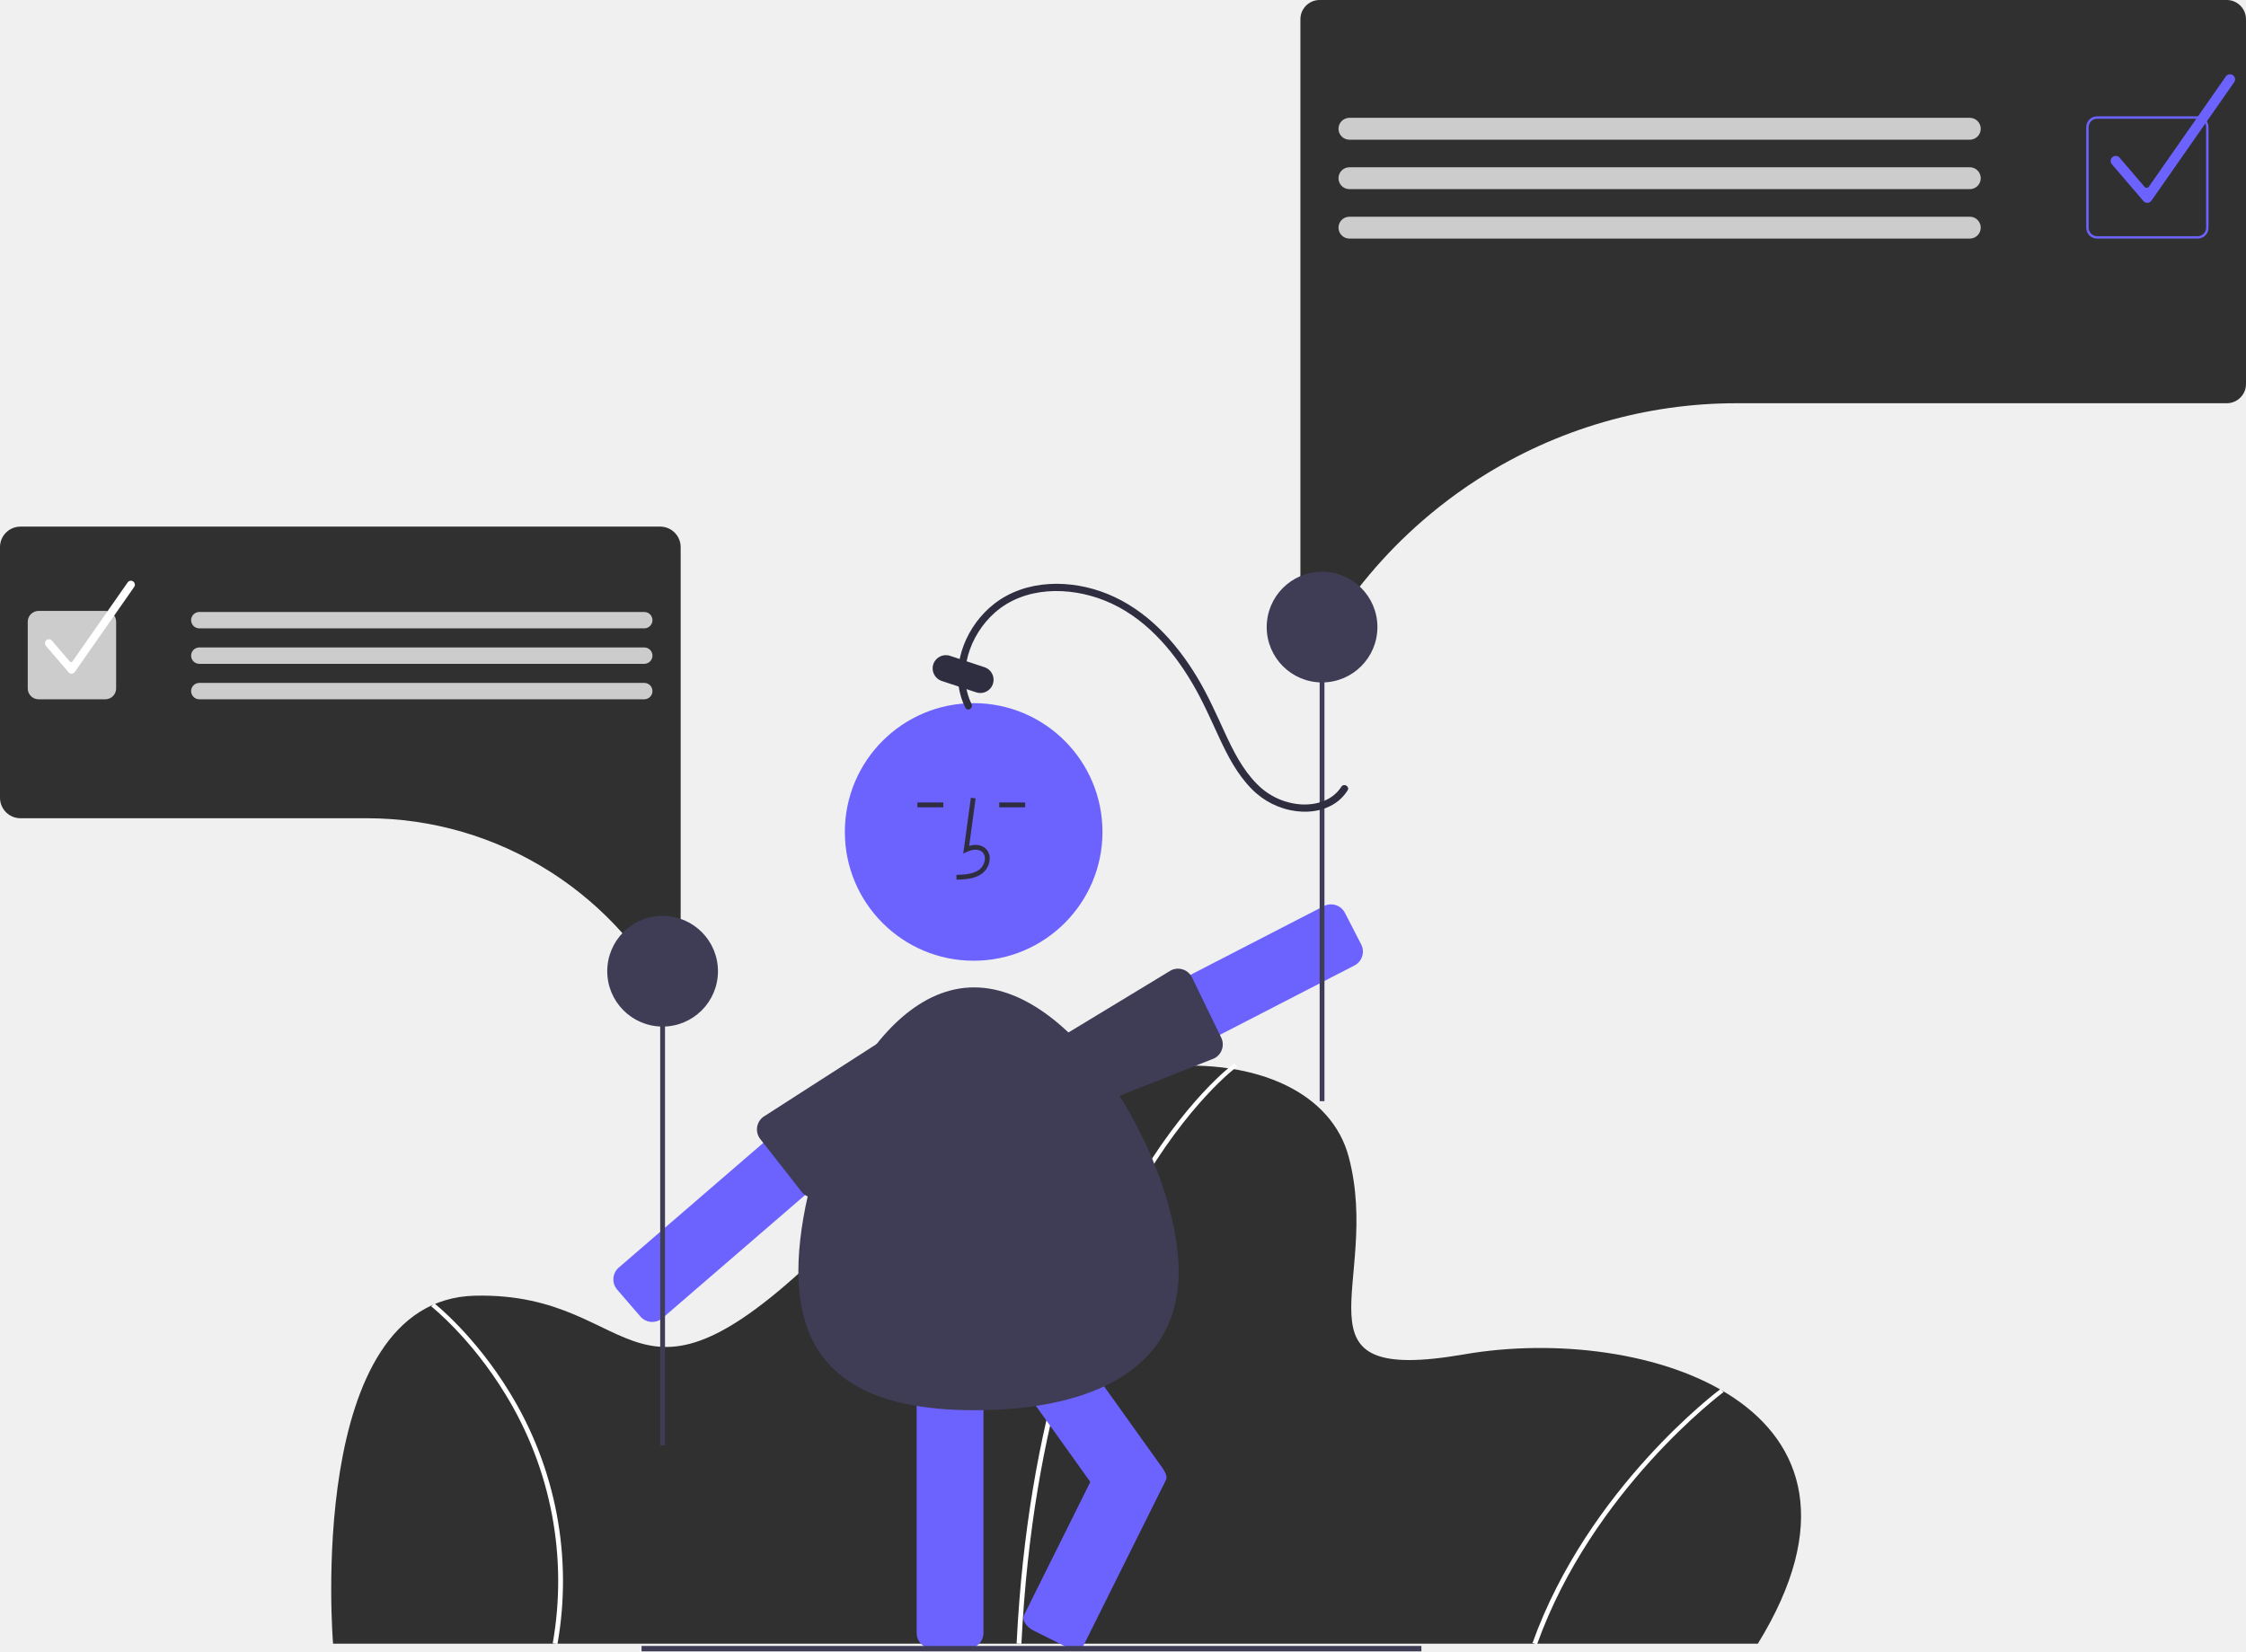
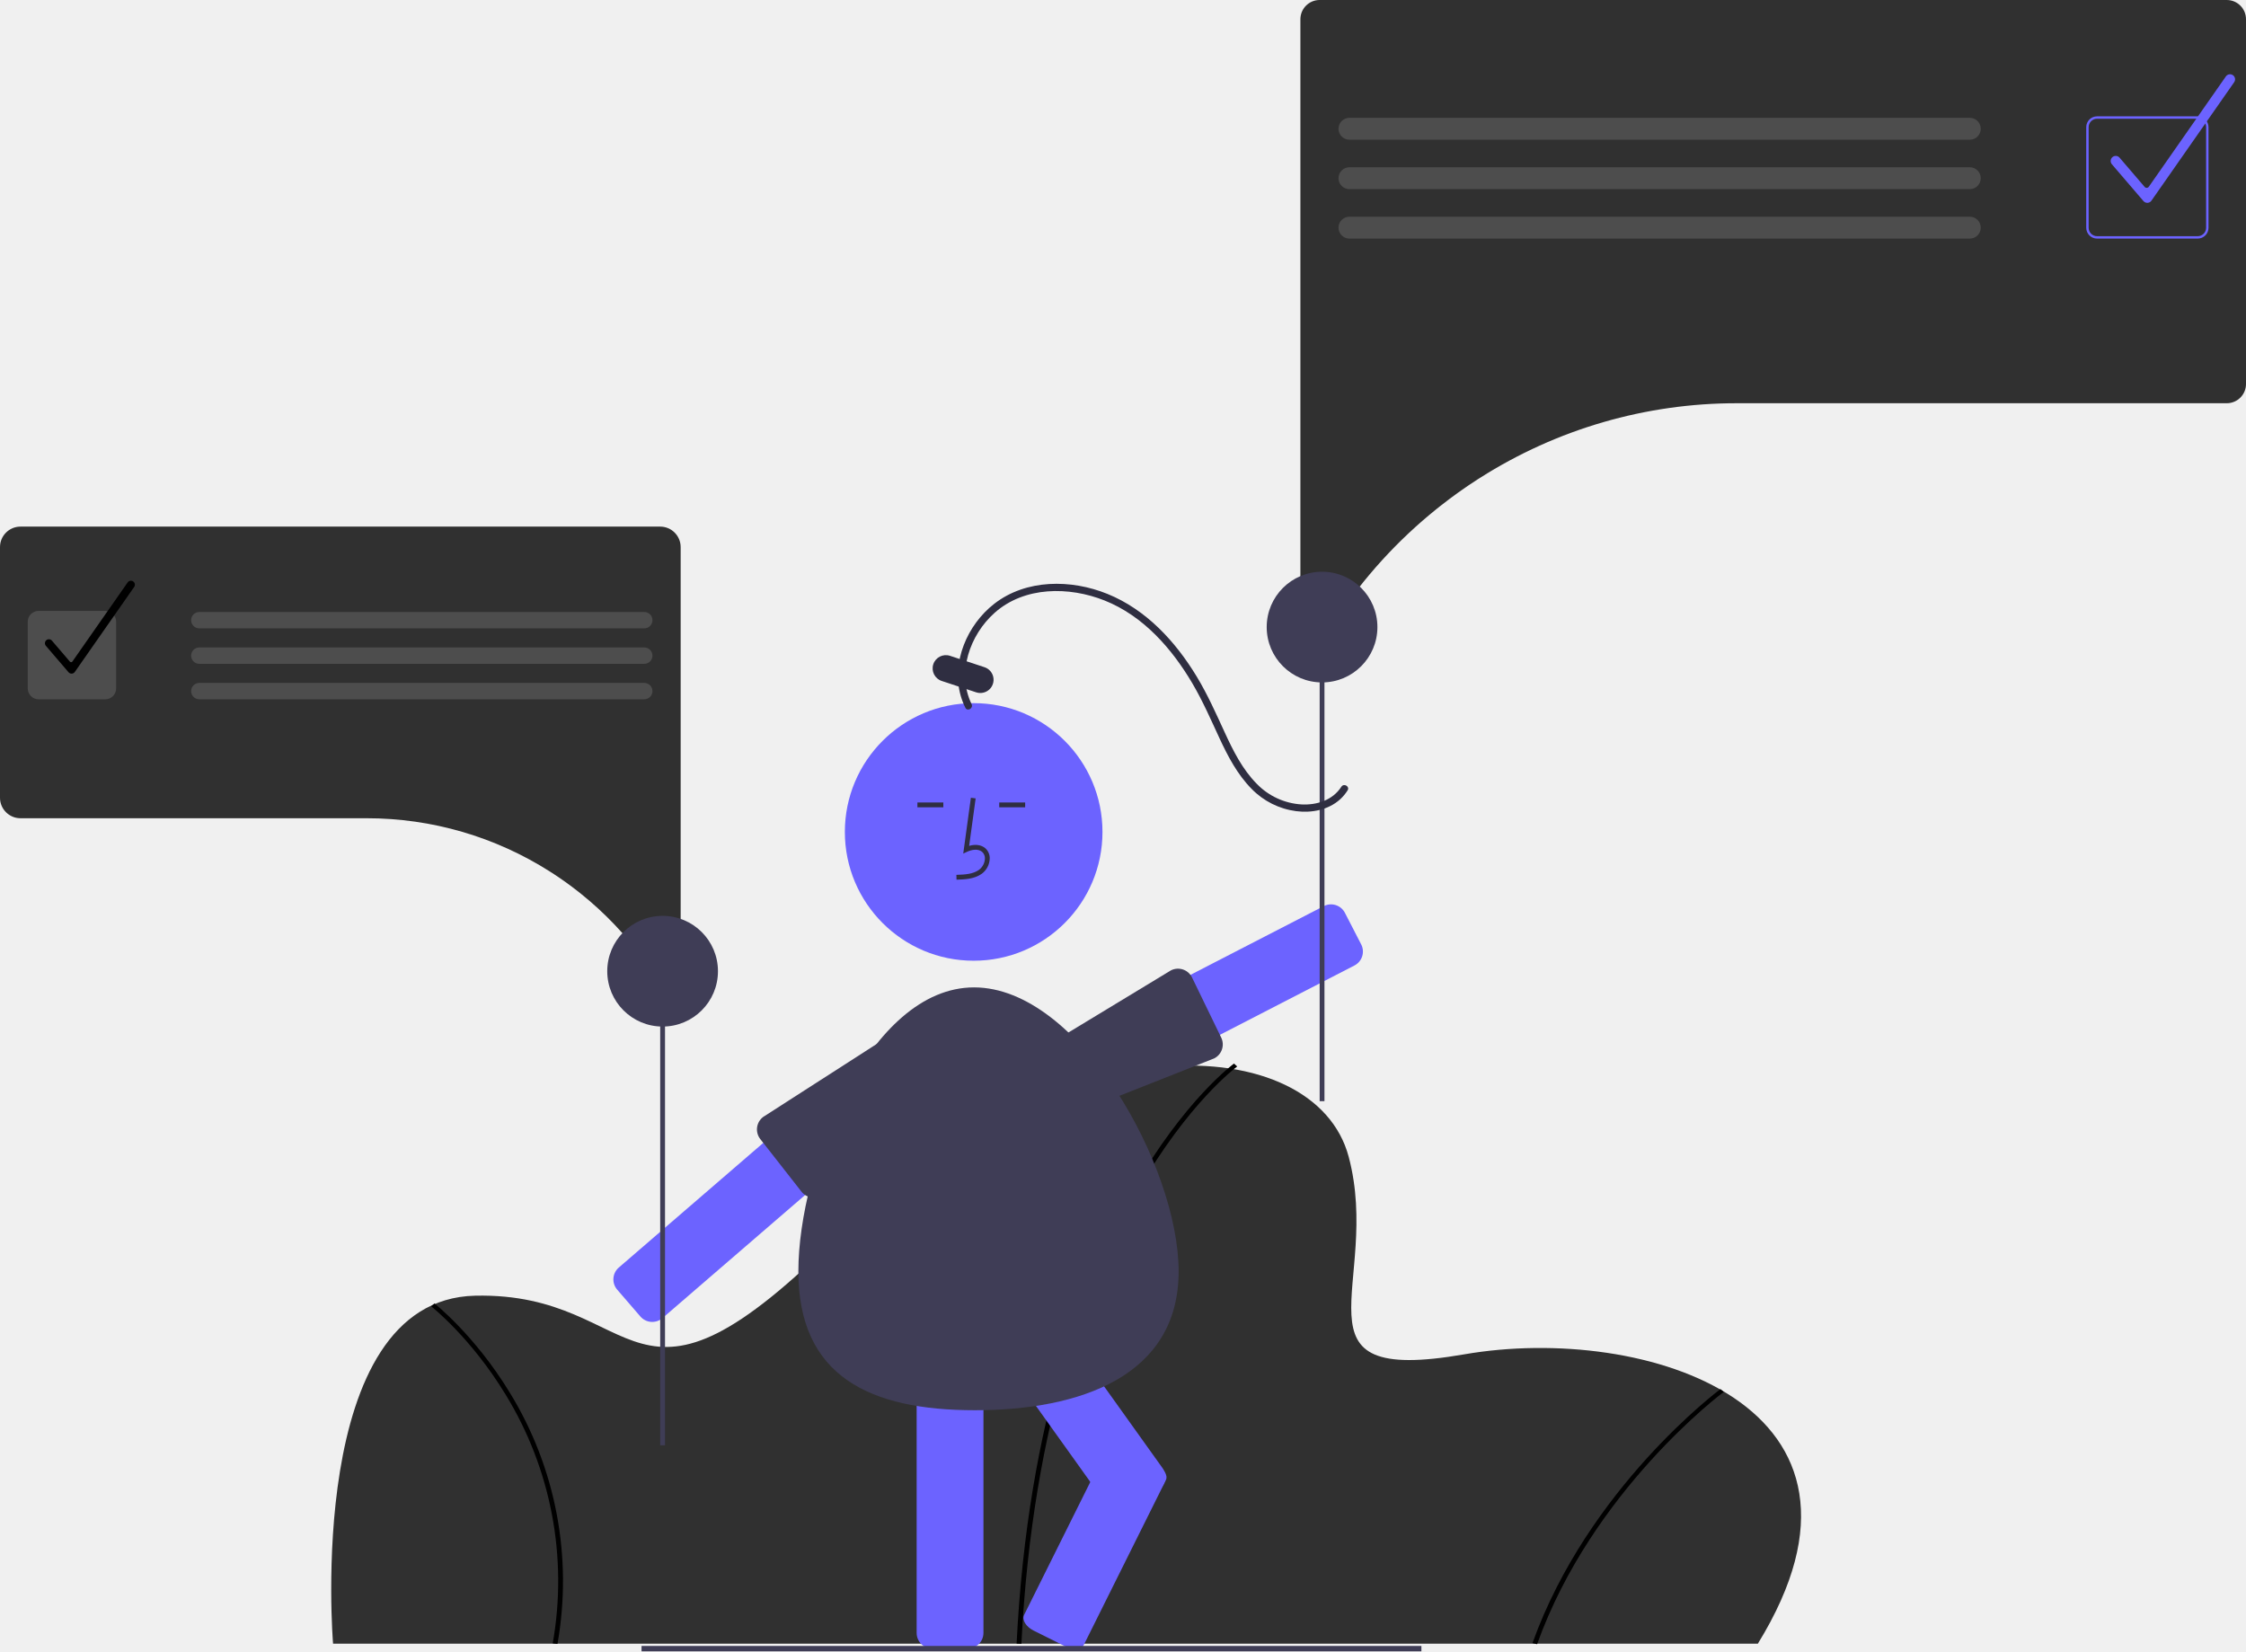
<svg xmlns="http://www.w3.org/2000/svg" id="f3f3bb53-0d5a-4802-9841-c6fb61a45740" data-name="Layer 1" width="933.205" height="686.191" viewBox="0 0 933.205 686.191">
  <path d="M863.785,789.904h-592s-12-142.967,59-144.592,63,63.361,152-25.994,197-84.481,211-31.68-27,95.041,48,82.044S924.785,690.802,863.785,789.904Z" transform="translate(-133.3975 -106.9044)" fill="#303030" />
-   <path d="M557.792,789.937l-1.998-.065c4.66-94.129,28.928-154.607,48.466-188.766,21.214-37.091,41.656-52.106,41.86-52.253l1.329,1.214c-.201.146-20.405,15.012-41.449,51.852C586.571,635.933,562.435,696.163,557.792,789.937Z" transform="translate(-133.3975 -106.9044)" fill="#fff" />
-   <path d="M772.052,790.131l-1.92-.454c23.119-64.46,77.562-105.158,78.109-105.562l1.344,1.203C849.042,685.719,795.007,726.129,772.052,790.131Z" transform="translate(-133.3975 -106.9044)" fill="#fff" />
-   <path d="M365.028,790.016l-1.981-.224A148.368,148.368,0,0,0,343.454,686.37c-14.366-23.622-30.757-36.524-30.921-36.652l1.384-1.172c.167.129,16.811,13.229,31.33,37.105A149.73,149.73,0,0,1,365.028,790.016Z" transform="translate(-133.3975 -106.9044)" fill="#fff" />
+   <path d="M557.792,789.937l-1.998-.065c4.66-94.129,28.928-154.607,48.466-188.766,21.214-37.091,41.656-52.106,41.86-52.253l1.329,1.214c-.201.146-20.405,15.012-41.449,51.852C586.571,635.933,562.435,696.163,557.792,789.937Z" transform="translate(-133.3975 -106.9044)" fill="#000" />
+   <path d="M772.052,790.131l-1.92-.454c23.119-64.46,77.562-105.158,78.109-105.562l1.344,1.203C849.042,685.719,795.007,726.129,772.052,790.131Z" transform="translate(-133.3975 -106.9044)" fill="#000" />
+   <path d="M365.028,790.016l-1.981-.224A148.368,148.368,0,0,0,343.454,686.37c-14.366-23.622-30.757-36.524-30.921-36.652l1.384-1.172c.167.129,16.811,13.229,31.33,37.105A149.73,149.73,0,0,1,365.028,790.016Z" transform="translate(-133.3975 -106.9044)" fill="#000" />
  <path d="M492.804,553.924l9.643,11.174a6.508,6.508,0,0,1-.674,9.168l-93.13,80.369a6.508,6.508,0,0,1-9.168-.674l-9.643-11.174a6.508,6.508,0,0,1,.674-9.168L483.637,553.25A6.508,6.508,0,0,1,492.804,553.924Z" transform="translate(-133.3975 -106.9044)" fill="#6c63ff" />
  <path d="M578.076,561.666l-6.763-13.118a6.508,6.508,0,0,1,2.799-8.756l109.337-56.371a6.508,6.508,0,0,1,8.756,2.799l6.763,13.118a6.508,6.508,0,0,1-2.799,8.756L586.832,564.465A6.508,6.508,0,0,1,578.076,561.666Z" transform="translate(-133.3975 -106.9044)" fill="#6c63ff" />
  <path d="M569.089,546.62c.547-1.648,1.211-6.582,2.763-7.361l48.078-29.139a6.499,6.499,0,0,1,8.725,2.893l12.115,24.973-0.0 0a6.506,6.506,0,0,1-2.892,8.725L584.797,567.665a6.509,6.509,0,0,1-8.726-2.893L569.45,551.582a6.448,6.448,0,0,1-.504-4.466C568.987,546.95,569.034,546.784,569.089,546.62Z" transform="translate(-133.3975 -106.9044)" fill="#3f3d56" />
  <rect x="548.31" y="260.573" width="2" height="197" fill="#3f3d56" />
  <path d="M673.708,114.904V360.106a7.999,7.999,0,0,0,14.708,4.35,200.18,200.18,0,0,1,41.979-46.14c.489-.401.987-.794,1.484-1.179q7.412-5.848,15.377-10.981c.345-.217.69-.441,1.035-.65a198.475,198.475,0,0,1,106.909-31.043h203.403a8,8,0,0,0,8-8V114.904a8,8,0,0,0-8-8H681.708A8,8,0,0,0,673.708,114.904Z" transform="translate(-133.3975 -106.9044)" fill="#303030" />
-   <path d="M951.845,164.958H694.083a4.547,4.547,0,0,1,0-9.094h257.763a4.547,4.547,0,1,1,0,9.094Z" transform="translate(-133.3975 -106.9044)" fill="#ccc" />
-   <path d="M951.845,185.505H694.083a4.547,4.547,0,0,1,0-9.095h257.763a4.547,4.547,0,1,1,0,9.095Z" transform="translate(-133.3975 -106.9044)" fill="#ccc" />
-   <path d="M951.845,206.051H694.083a4.547,4.547,0,0,1,0-9.094h257.763a4.547,4.547,0,1,1,0,9.094Z" transform="translate(-133.3975 -106.9044)" fill="#ccc" />
+   <path d="M951.845,164.958H694.083a4.547,4.547,0,0,1,0-9.094h257.763a4.547,4.547,0,1,1,0,9.094Z" transform="translate(-133.3975 -106.9044)" fill="#4d4d4d" />
+   <path d="M951.845,185.505H694.083a4.547,4.547,0,0,1,0-9.095h257.763a4.547,4.547,0,1,1,0,9.095Z" transform="translate(-133.3975 -106.9044)" fill="#4d4d4d" />
+   <path d="M951.845,206.051H694.083a4.547,4.547,0,0,1,0-9.094h257.763a4.547,4.547,0,1,1,0,9.094Z" transform="translate(-133.3975 -106.9044)" fill="#4d4d4d" />
  <path d="M1046.53,206.051h-41.809a4.505,4.505,0,0,1-4.5-4.5V159.742a4.505,4.505,0,0,1,4.5-4.5h41.809a4.505,4.505,0,0,1,4.5,4.5v41.809A4.505,4.505,0,0,1,1046.53,206.051Zm-41.809-49.809a3.504,3.504,0,0,0-3.5,3.5v41.809a3.504,3.504,0,0,0,3.5,3.5h41.809a3.504,3.504,0,0,0,3.5-3.5V159.742a3.504,3.504,0,0,0-3.5-3.5Z" transform="translate(-133.3975 -106.9044)" fill="#6c63ff" />
  <path d="M1025.584,191.189a2.085,2.085,0,0,1-1.594-.734l-13.131-15.315a2.104,2.104,0,0,1,3.195-2.738l10.436,12.171a1.082,1.082,0,0,0,.892.384,1.097,1.097,0,0,0,.85-.471l32.006-45.825a2.103,2.103,0,1,1,3.449,2.408l-34.375,49.222a2.092,2.092,0,0,1-1.621.897C1025.655,191.188,1025.619,191.189,1025.584,191.189Z" transform="translate(-133.3975 -106.9044)" fill="#6c63ff" />
  <circle cx="549.31" cy="260.573" r="23" fill="#3f3d56" />
  <rect x="274.31" y="403.573" width="2" height="197" fill="#3f3d56" />
  <path d="M407.631,509.128a8.327,8.327,0,0,1-6.772-3.497,143.188,143.188,0,0,0-26.125-27.374q-.527-.431-1.058-.84c-3.521-2.778-7.219-5.419-10.994-7.852l-.263-.166c-.156-.1-.312-.198-.468-.293a141.623,141.623,0,0,0-76.185-22.193H141.898a8.51,8.51,0,0,1-8.5-8.5V334.23a8.51,8.51,0,0,1,8.5-8.5H407.708a8.51,8.51,0,0,1,8.5,8.5v166.376a8.383,8.383,0,0,1-5.879,8.089A8.712,8.712,0,0,1,407.631,509.128Z" transform="translate(-133.3975 -106.9044)" fill="#303030" />
-   <path d="M401.093,368.011H216.209a3.403,3.403,0,1,1,0-6.806H401.093a3.403,3.403,0,1,1,0,6.806Z" transform="translate(-133.3975 -106.9044)" fill="#ccc" />
-   <path d="M401.093,382.748H216.209a3.403,3.403,0,0,1,0-6.806H401.093a3.403,3.403,0,1,1,0,6.806Z" transform="translate(-133.3975 -106.9044)" fill="#ccc" />
-   <path d="M401.093,397.485H216.209a3.403,3.403,0,1,1,0-6.806H401.093a3.403,3.403,0,1,1,0,6.806Z" transform="translate(-133.3975 -106.9044)" fill="#ccc" />
-   <path d="M177.152,397.485H149.426a4.505,4.505,0,0,1-4.5-4.5V365.259a4.505,4.505,0,0,1,4.5-4.5H177.152a4.505,4.505,0,0,1,4.5,4.5v27.727A4.505,4.505,0,0,1,177.152,397.485Z" transform="translate(-133.3975 -106.9044)" fill="#ccc" />
-   <path d="M163.128,386.825a1.639,1.639,0,0,1-1.251-.577l-9.416-10.984a1.653,1.653,0,0,1,.178-2.327,1.651,1.651,0,0,1,2.328.179l7.484,8.729a.686.686,0,0,0,.525.227.65.65,0,0,0,.502-.277l22.956-32.869a1.651,1.651,0,1,1,2.707,1.891l-24.656,35.304a1.64,1.64,0,0,1-1.272.703Q163.17,386.825,163.128,386.825Z" transform="translate(-133.3975 -106.9044)" fill="#fff" />
+   <path d="M401.093,368.011H216.209a3.403,3.403,0,1,1,0-6.806H401.093a3.403,3.403,0,1,1,0,6.806Z" transform="translate(-133.3975 -106.9044)" fill="#4d4d4d" />
+   <path d="M401.093,382.748H216.209a3.403,3.403,0,0,1,0-6.806H401.093a3.403,3.403,0,1,1,0,6.806Z" transform="translate(-133.3975 -106.9044)" fill="#4d4d4d" />
+   <path d="M401.093,397.485H216.209a3.403,3.403,0,1,1,0-6.806H401.093a3.403,3.403,0,1,1,0,6.806Z" transform="translate(-133.3975 -106.9044)" fill="#4d4d4d" />
+   <path d="M177.152,397.485H149.426a4.505,4.505,0,0,1-4.5-4.5V365.259a4.505,4.505,0,0,1,4.5-4.5H177.152a4.505,4.505,0,0,1,4.5,4.5v27.727A4.505,4.505,0,0,1,177.152,397.485Z" transform="translate(-133.3975 -106.9044)" fill="#4d4d4d" />
+   <path d="M163.128,386.825a1.639,1.639,0,0,1-1.251-.577l-9.416-10.984a1.653,1.653,0,0,1,.178-2.327,1.651,1.651,0,0,1,2.328.179l7.484,8.729a.686.686,0,0,0,.525.227.65.65,0,0,0,.502-.277l22.956-32.869a1.651,1.651,0,1,1,2.707,1.891l-24.656,35.304a1.64,1.64,0,0,1-1.272.703Q163.17,386.825,163.128,386.825Z" transform="translate(-133.3975 -106.9044)" fill="#000" />
  <circle cx="275.31" cy="403.573" r="23" fill="#3f3d56" />
  <circle cx="404.555" cy="345.699" r="53.519" fill="#6c63ff" />
  <path d="M535.52,791.949H520.76a6.508,6.508,0,0,1-6.5-6.5V662.436a6.508,6.508,0,0,1,6.5-6.5h14.759a6.508,6.508,0,0,1,6.5,6.5V785.449A6.508,6.508,0,0,1,535.52,791.949Z" transform="translate(-133.3975 -106.9044)" fill="#6c63ff" />
  <path d="M614.89,725.971l-12.006,8.585a6.508,6.508,0,0,1-9.068-1.507l-71.548-100.066a6.508,6.508,0,0,1,1.507-9.068l12.006-8.585a6.508,6.508,0,0,1,9.068,1.507l71.548,100.066A6.508,6.508,0,0,1,614.89,725.971Z" transform="translate(-133.3975 -106.9044)" fill="#6c63ff" />
  <path d="M576.126,791.086l-13.213-6.578c-3.208-1.597-5.012-4.518-4.019-6.511l34.053-68.399c.992-1.993,4.41-2.315,7.618-.717l13.213,6.578c3.208,1.597,5.012,4.518,4.019,6.511l-34.053,68.399C582.752,792.361,579.335,792.683,576.126,791.086Z" transform="translate(-133.3975 -106.9044)" fill="#6c63ff" />
  <path d="M623.116,635.2c0,43.63-41.041,57.704-84.672,57.704s-73.328-14.074-73.328-57.704,29.37-118,73-118S623.116,591.57,623.116,635.2Z" transform="translate(-133.3975 -106.9044)" fill="#3f3d56" />
  <path d="M506.099,541.492a6.449,6.449,0,0,1,3.791,2.414l8.942,11.741A6.509,6.509,0,0,1,517.6,564.757l-42.137,38.485a6.506,6.506,0,0,1-9.109-1.233l-0-0-17.115-21.852a6.499,6.499,0,0,1,1.233-9.109l47.292-30.396c1.381-1.052,6.106.518,7.827.751C505.763,541.425,505.932,541.456,506.099,541.492Z" transform="translate(-133.3975 -106.9044)" fill="#3f3d56" />
  <path d="M537.087,399.478c-6.309-12.949-.717-28.772,9.567-37.925,12.42-11.053,30.952-10.989,45.697-5.12,16.012,6.373,27.92,19.904,36.482,34.45,4.316,7.333,7.687,15.096,11.264,22.799,3.504,7.546,7.455,15.081,13.363,21.051a31.442,31.442,0,0,0,18.473,9.236c6.446.823,13.391-.483,18.319-4.948a18.238,18.238,0,0,0,3.061-3.678c1.047-1.629-1.549-3.135-2.59-1.514-3.59,5.588-10.195,7.679-16.575,7.344a28.237,28.237,0,0,1-18.566-8.562c-5.961-6.023-9.81-13.736-13.315-21.353-3.61-7.846-7.101-15.708-11.574-23.116-8.86-14.672-21.02-27.903-37.172-34.452-15.061-6.108-33.755-6.21-47.038,4.125-11.156,8.68-17.877,24.21-13.925,38.173a30.287,30.287,0,0,0,1.939,5.005c.845,1.735,3.433.216,2.59-1.514Z" transform="translate(-133.3975 -106.9044)" fill="#2f2e41" />
  <path d="M538.92,394.568l-14.244-4.703a5.499,5.499,0,1,1,3.449-10.444l14.244,4.703a5.5,5.5,0,1,1-3.449,10.444Z" transform="translate(-133.3975 -106.9044)" fill="#2f2e41" />
  <path d="M530.828,472.44l-.056-2c3.721-.104,7.001-.337,9.466-2.138a6.148,6.148,0,0,0,2.381-4.528,3.514,3.514,0,0,0-1.153-2.895c-1.636-1.382-4.269-.935-6.188-.055l-1.655.759,3.173-23.19,1.981.271-2.699,19.727c2.607-.767,5.023-.437,6.678.961a5.471,5.471,0,0,1,1.86,4.492,8.133,8.133,0,0,1-3.2,6.073C538.251,472.232,534.135,472.347,530.828,472.44Z" transform="translate(-133.3975 -106.9044)" fill="#2f2e41" />
  <rect x="415.18" y="333.461" width="10.771" height="2" fill="#2f2e41" />
  <rect x="381.18" y="333.461" width="10.771" height="2" fill="#2f2e41" />
  <rect x="266.558" y="683.951" width="324.033" height="2.241" fill="#3f3d56" />
</svg>
